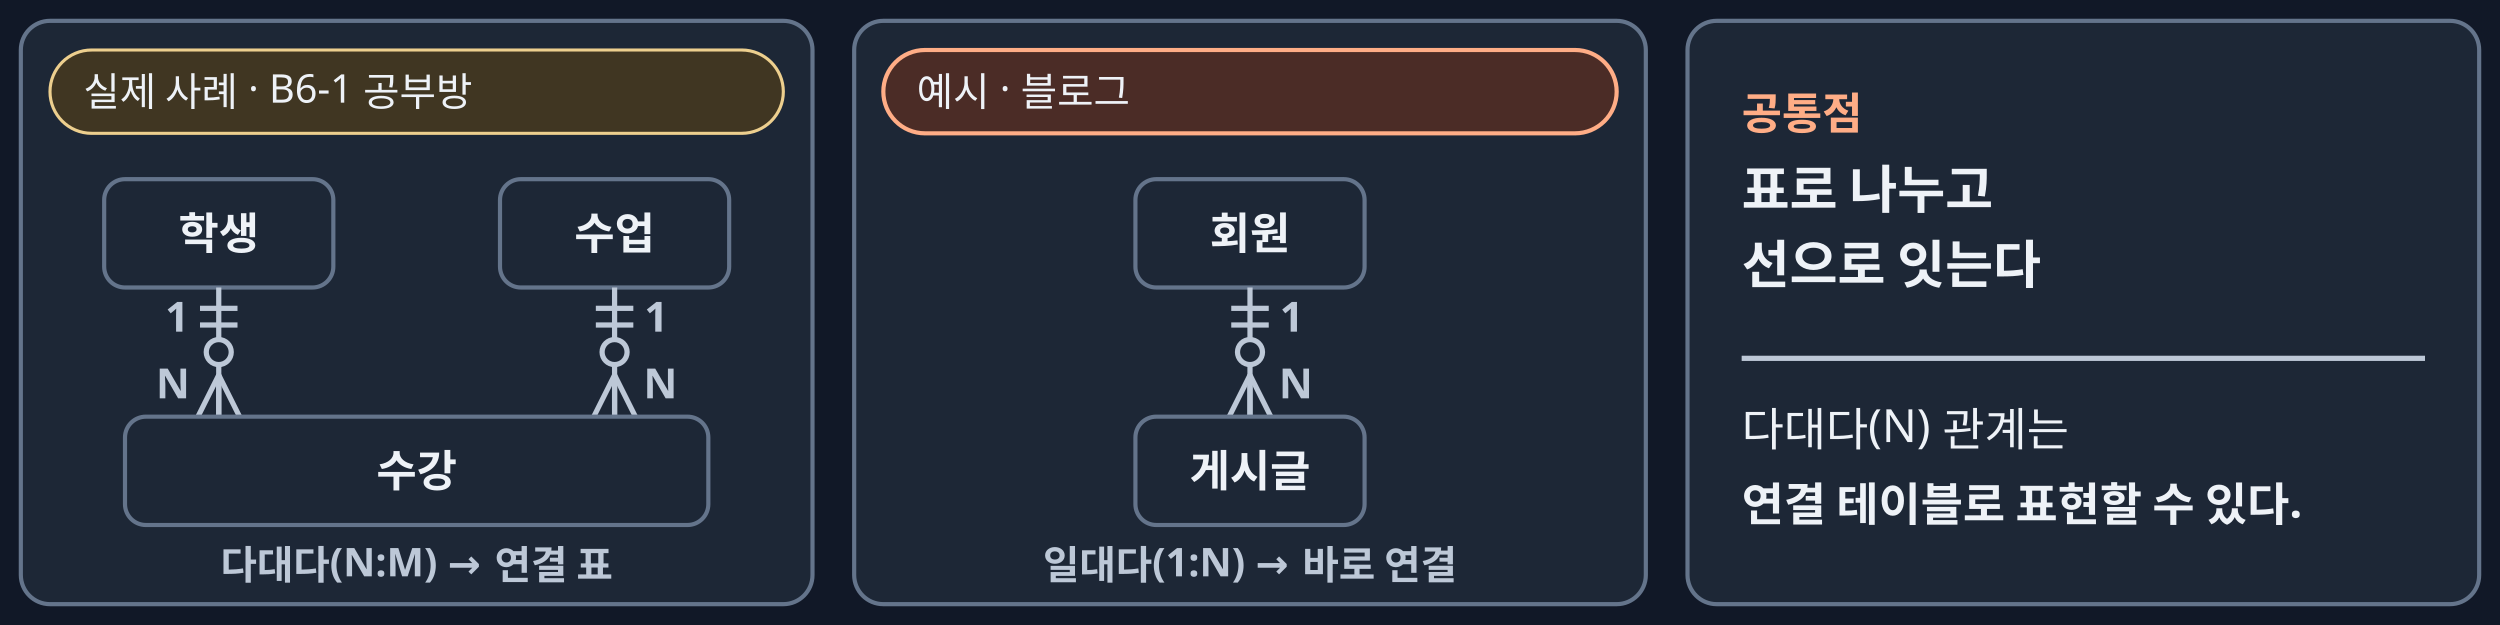
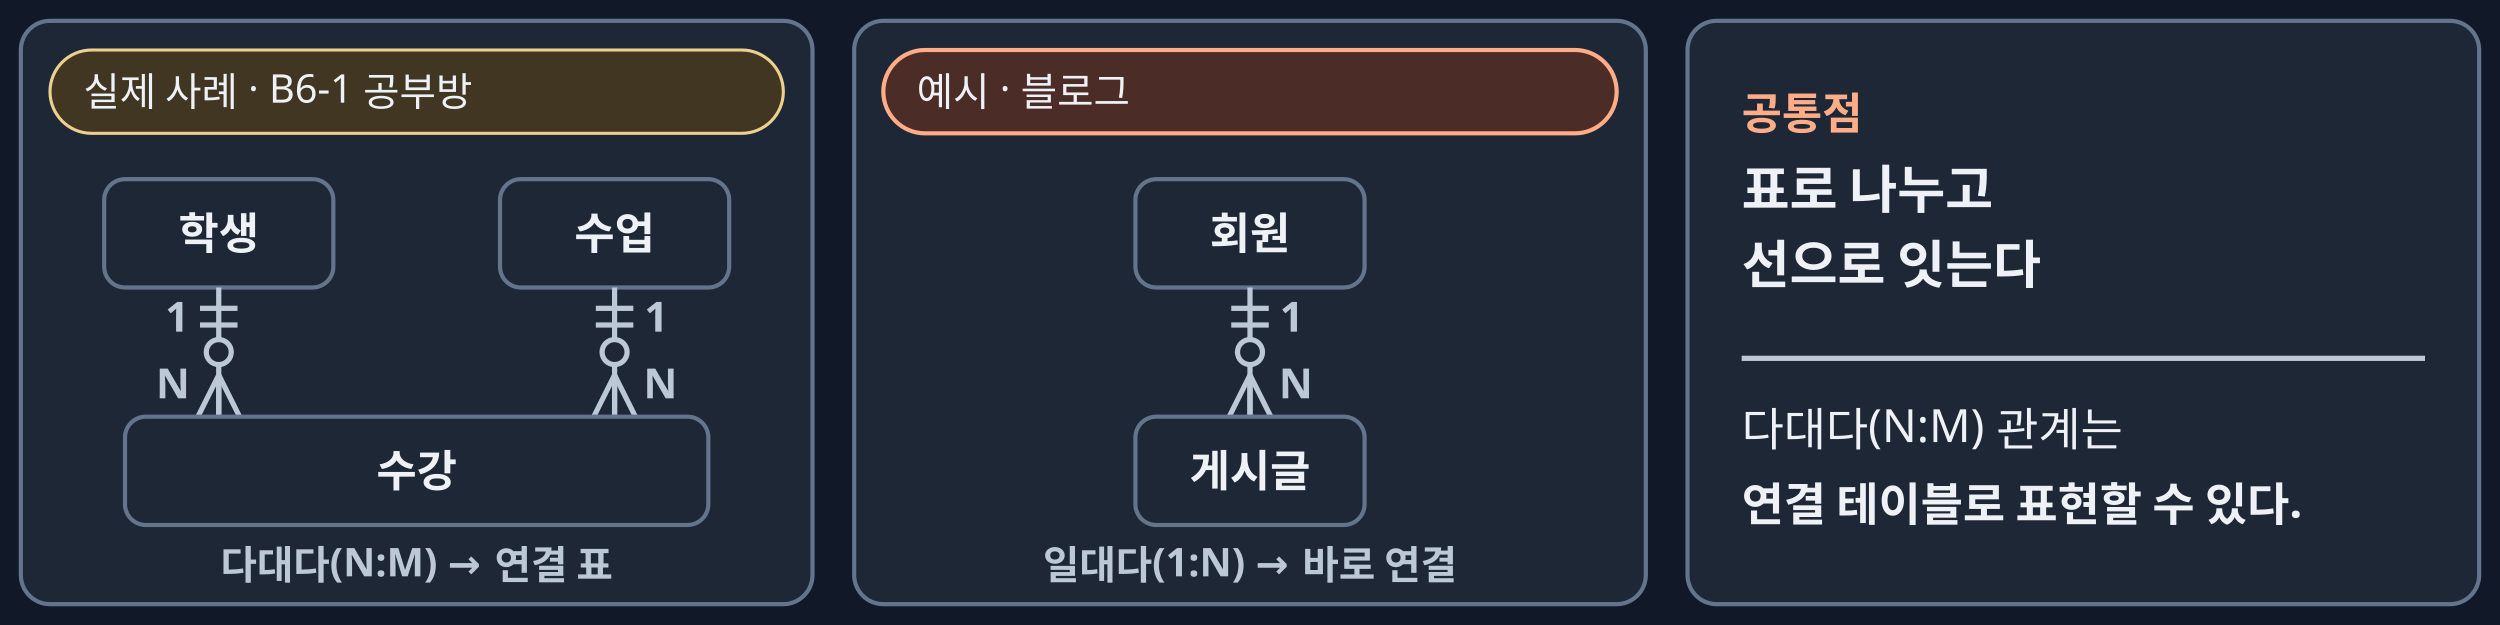
- <svg xmlns="http://www.w3.org/2000/svg" width="1200" height="300" viewBox="0 0 1200 300" data-state="all" data-states="all" font-family="'Pretendard Variable','Pretendard','Apple SD Gothic Neo','Noto Sans KR','Malgun Gothic',sans-serif" role="img" aria-label="B6-1 공부방은 학생과 수업의 다대다 관계를 연결 표 수강으로 풀었다. 블로그 예시처럼 일대다 관계는 연결 표 없이 회원과 게시글을 바로 잇는다. 공통점은 표로 나누고 선으로 잇는 것이며, 다대다(N) 관계는 연결 테이블로 표현할 수 있다.">
+ <svg xmlns="http://www.w3.org/2000/svg" width="1200" height="300" viewBox="0 0 1200 300" data-state="all" data-states="all" font-family="'Pretendard Variable','Pretendard','Apple SD Gothic Neo','Noto Sans KR','Malgun Gothic',sans-serif" role="img" aria-label="B6-1 공부방은 학생과 수업의 다대다 관계를 연결 표 수강으로 풀었다. 블로그 예시처럼 일대다 관계는 연결 표 없이 회원과 게시글을 바로 잇는다. 공통점은 표로 나누고 선으로 잇는 것이며, 다대다(N:M) 관계는 연결 테이블로 표현할 수 있다.">
  <style>.b61s-bg{fill:var(--presentation-bg,#111827)}.b61s-box{fill:var(--presentation-panel,#1d2736);stroke:var(--presentation-line,#64748b);stroke-width:2}.b61s-cell{fill:var(--presentation-panel,#1d2736);stroke:var(--presentation-line,#64748b);stroke-width:1.5}.b61s-head{fill:var(--presentation-chip,#293549);stroke:var(--presentation-line,#64748b);stroke-width:1.5}.b61s-ink{fill:var(--presentation-ink,#eef2f7)}.b61s-muted{fill:var(--presentation-muted,#bdc8d7)}.b61s-b{font-weight:700}.b61s-rel{stroke:var(--presentation-muted,#bdc8d7);stroke-width:2.5;fill:none}.b61s-ring{fill:var(--presentation-panel,#1d2736);stroke:var(--presentation-muted,#bdc8d7);stroke-width:2.5}.b61s-pk{fill:var(--presentation-python-soft,#203957);stroke:var(--presentation-python,#9cc8ff);stroke-width:1.5}.b61s-pkt{fill:var(--presentation-python,#9cc8ff);font-weight:700}.b61s-fk{fill:var(--presentation-app-soft,#183f32);stroke:var(--presentation-app,#86dfb0);stroke-width:1.5}.b61s-fkt{fill:var(--presentation-app,#86dfb0);font-weight:700}.b61s-tag{fill:var(--presentation-accent-soft,#4b2c26);stroke:var(--presentation-accent,#ffad86);stroke-width:2}.b61s-real{fill:var(--presentation-real-soft,#403622);stroke:var(--presentation-real,#edcf8e);stroke-width:1.5}.b61s-realt{fill:var(--presentation-real,#edcf8e);font-weight:700}.b61s-acc{fill:var(--presentation-accent,#ffad86)}.b61s-mark{fill:none;stroke:var(--presentation-accent,#ffad86);stroke-width:3;stroke-dasharray:7 5}.b61s-ptr{fill:none;stroke:var(--presentation-accent,#ffad86);stroke-width:3;stroke-dasharray:9 6}.b61s-ptrhead{fill:var(--presentation-accent,#ffad86)}.b61s-num{fill:var(--presentation-accent,#ffad86)}.b61s-numt{fill:var(--presentation-bg,#111827);font-weight:700}.b61s-strike{stroke:var(--presentation-muted,#bdc8d7);stroke-width:2}svg[data-state="all"] .b61s-hide-all{display:none}svg[data-state="all"] .b61s-dim-all{opacity:.3}svg[data-state="all"] .b61s-hi-all .b61s-box{stroke:var(--presentation-accent,#ffad86);stroke-width:4}svg[data-state="all"] .b61s-hi-all .b61s-rel{stroke:var(--presentation-accent,#ffad86);stroke-width:5}svg[data-state="all"] .b61s-hi-all .b61s-ring{stroke:var(--presentation-accent,#ffad86);stroke-width:4}svg[data-state="all"] .b61s-rhi-all .b61s-col{fill:var(--presentation-accent,#ffad86);font-weight:700}</style>
  <rect width="1200" height="300" class="b61s-bg" />
  <rect x="10" y="10" width="380" height="280" rx="14" class="b61s-box" />
  <g class="">
    <rect x="24" y="24" width="352" height="40" rx="20.0" class="b61s-real" />
    <text x="40" y="50.84" font-size="19" text-anchor="start" class="b61s-ink">실제 사례 · B6-1 공부방</text>
  </g>
  <text x="200" y="278" font-size="19" text-anchor="middle" class="b61s-muted b61s-b">다대다(N:M) → 연결 표</text>
  <rect x="50" y="86" width="110" height="52" rx="10" class="b61s-box" />
  <text x="105" y="119.56" font-size="21" text-anchor="middle" class="b61s-ink b61s-b">학생</text>
  <g class="">
    <path d="M105 138 L105 200" class="b61s-rel" />
    <path d="M96 148 L114 148" class="b61s-rel" />
    <path d="M96 156 L114 156" class="b61s-rel" />
    <path d="M105 180 L115 200" class="b61s-rel" />
    <path d="M105 180 L105 200" class="b61s-rel" />
    <path d="M105 180 L95 200" class="b61s-rel" />
    <circle cx="105" cy="169" r="6" class="b61s-ring" />
    <text x="85" y="159.2" font-size="20" text-anchor="middle" class="b61s-muted b61s-b">1</text>
    <text x="83" y="191.2" font-size="20" text-anchor="middle" class="b61s-muted b61s-b">N</text>
  </g>
  <rect x="240" y="86" width="110" height="52" rx="10" class="b61s-box" />
  <text x="295" y="119.56" font-size="21" text-anchor="middle" class="b61s-ink b61s-b">수업</text>
  <g class="">
    <path d="M295 138 L295 200" class="b61s-rel" />
    <path d="M286 148 L304 148" class="b61s-rel" />
    <path d="M286 156 L304 156" class="b61s-rel" />
    <path d="M295 180 L305 200" class="b61s-rel" />
    <path d="M295 180 L295 200" class="b61s-rel" />
    <path d="M295 180 L285 200" class="b61s-rel" />
    <circle cx="295" cy="169" r="6" class="b61s-ring" />
    <text x="315" y="159.2" font-size="20" text-anchor="middle" class="b61s-muted b61s-b">1</text>
    <text x="317" y="191.2" font-size="20" text-anchor="middle" class="b61s-muted b61s-b">N</text>
  </g>
  <rect x="60" y="200" width="280" height="52" rx="10" class="b61s-box" />
  <text x="200" y="233.56" font-size="21" text-anchor="middle" class="b61s-ink b61s-b">수강</text>
  <rect x="410" y="10" width="380" height="280" rx="14" class="b61s-box" />
  <g class="">
    <rect x="424" y="24" width="352" height="40" rx="20.0" class="b61s-tag" />
    <text x="440" y="50.84" font-size="19" text-anchor="start" class="b61s-ink">예시 · 블로그</text>
  </g>
  <text x="600" y="278" font-size="19" text-anchor="middle" class="b61s-muted b61s-b">일대다(1:N) → 바로 연결</text>
  <rect x="545" y="86" width="110" height="52" rx="10" class="b61s-box" />
  <text x="600" y="119.56" font-size="21" text-anchor="middle" class="b61s-ink b61s-b">회원</text>
  <g class="">
    <path d="M600 138 L600 200" class="b61s-rel" />
    <path d="M591 148 L609 148" class="b61s-rel" />
    <path d="M591 156 L609 156" class="b61s-rel" />
    <path d="M600 180 L610 200" class="b61s-rel" />
    <path d="M600 180 L600 200" class="b61s-rel" />
    <path d="M600 180 L590 200" class="b61s-rel" />
    <circle cx="600" cy="169" r="6" class="b61s-ring" />
    <text x="620" y="159.2" font-size="20" text-anchor="middle" class="b61s-muted b61s-b">1</text>
    <text x="622" y="191.2" font-size="20" text-anchor="middle" class="b61s-muted b61s-b">N</text>
  </g>
  <rect x="545" y="200" width="110" height="52" rx="10" class="b61s-box" />
  <text x="600" y="233.56" font-size="21" text-anchor="middle" class="b61s-ink b61s-b">게시글</text>
  <rect x="810" y="10" width="380" height="280" rx="14" class="b61s-box" />
  <text x="836" y="62" font-size="21" text-anchor="start" class="b61s-acc b61s-b">공통점</text>
  <text x="836" y="100" font-size="25" text-anchor="start" class="b61s-ink b61s-b">표로 나누고</text>
  <text x="836" y="136" font-size="25" text-anchor="start" class="b61s-ink b61s-b">선으로 잇는다</text>
  <path d="M836 172 L1164 172" class="b61s-rel" />
-   <text x="836" y="214" font-size="22" text-anchor="start" class="b61s-ink">다대다(N) 관계는</text>
+   <text x="836" y="214" font-size="22" text-anchor="start" class="b61s-ink">다대다(N:M) 관계는</text>
  <text x="836" y="250" font-size="22" text-anchor="start" class="b61s-ink b61s-b">연결 테이블로 표현할 수 있다.</text>
</svg>
